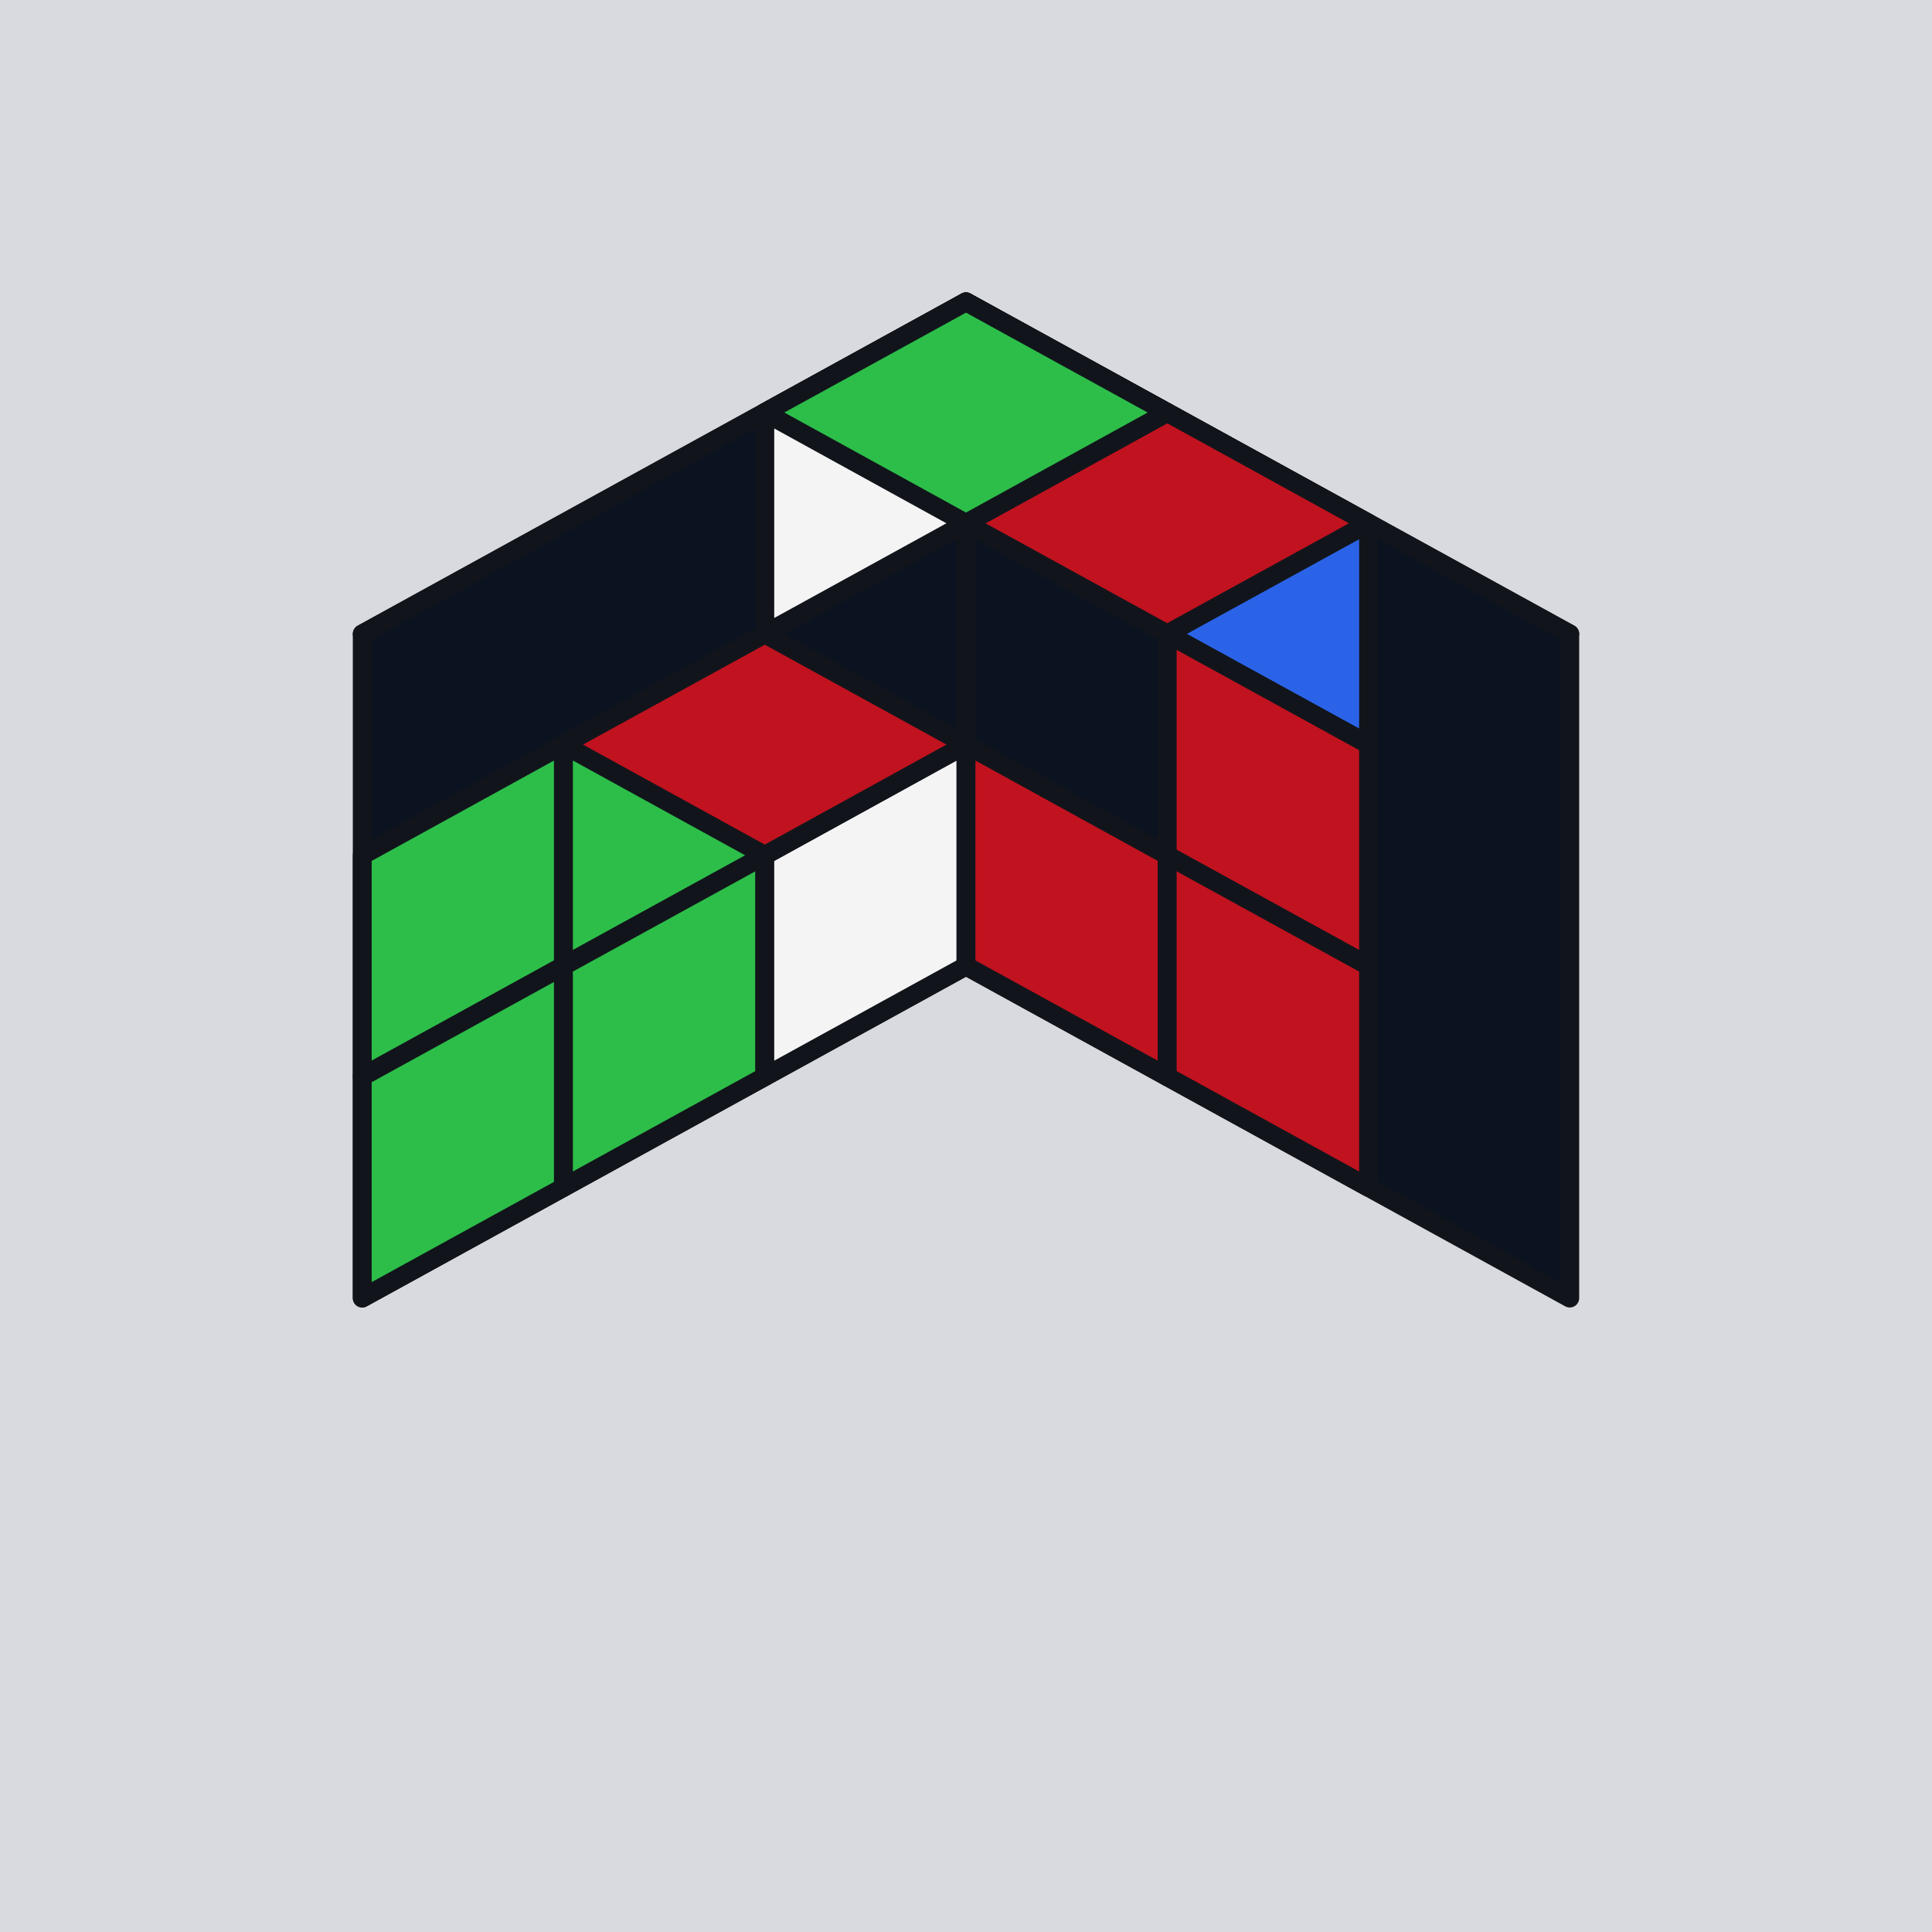
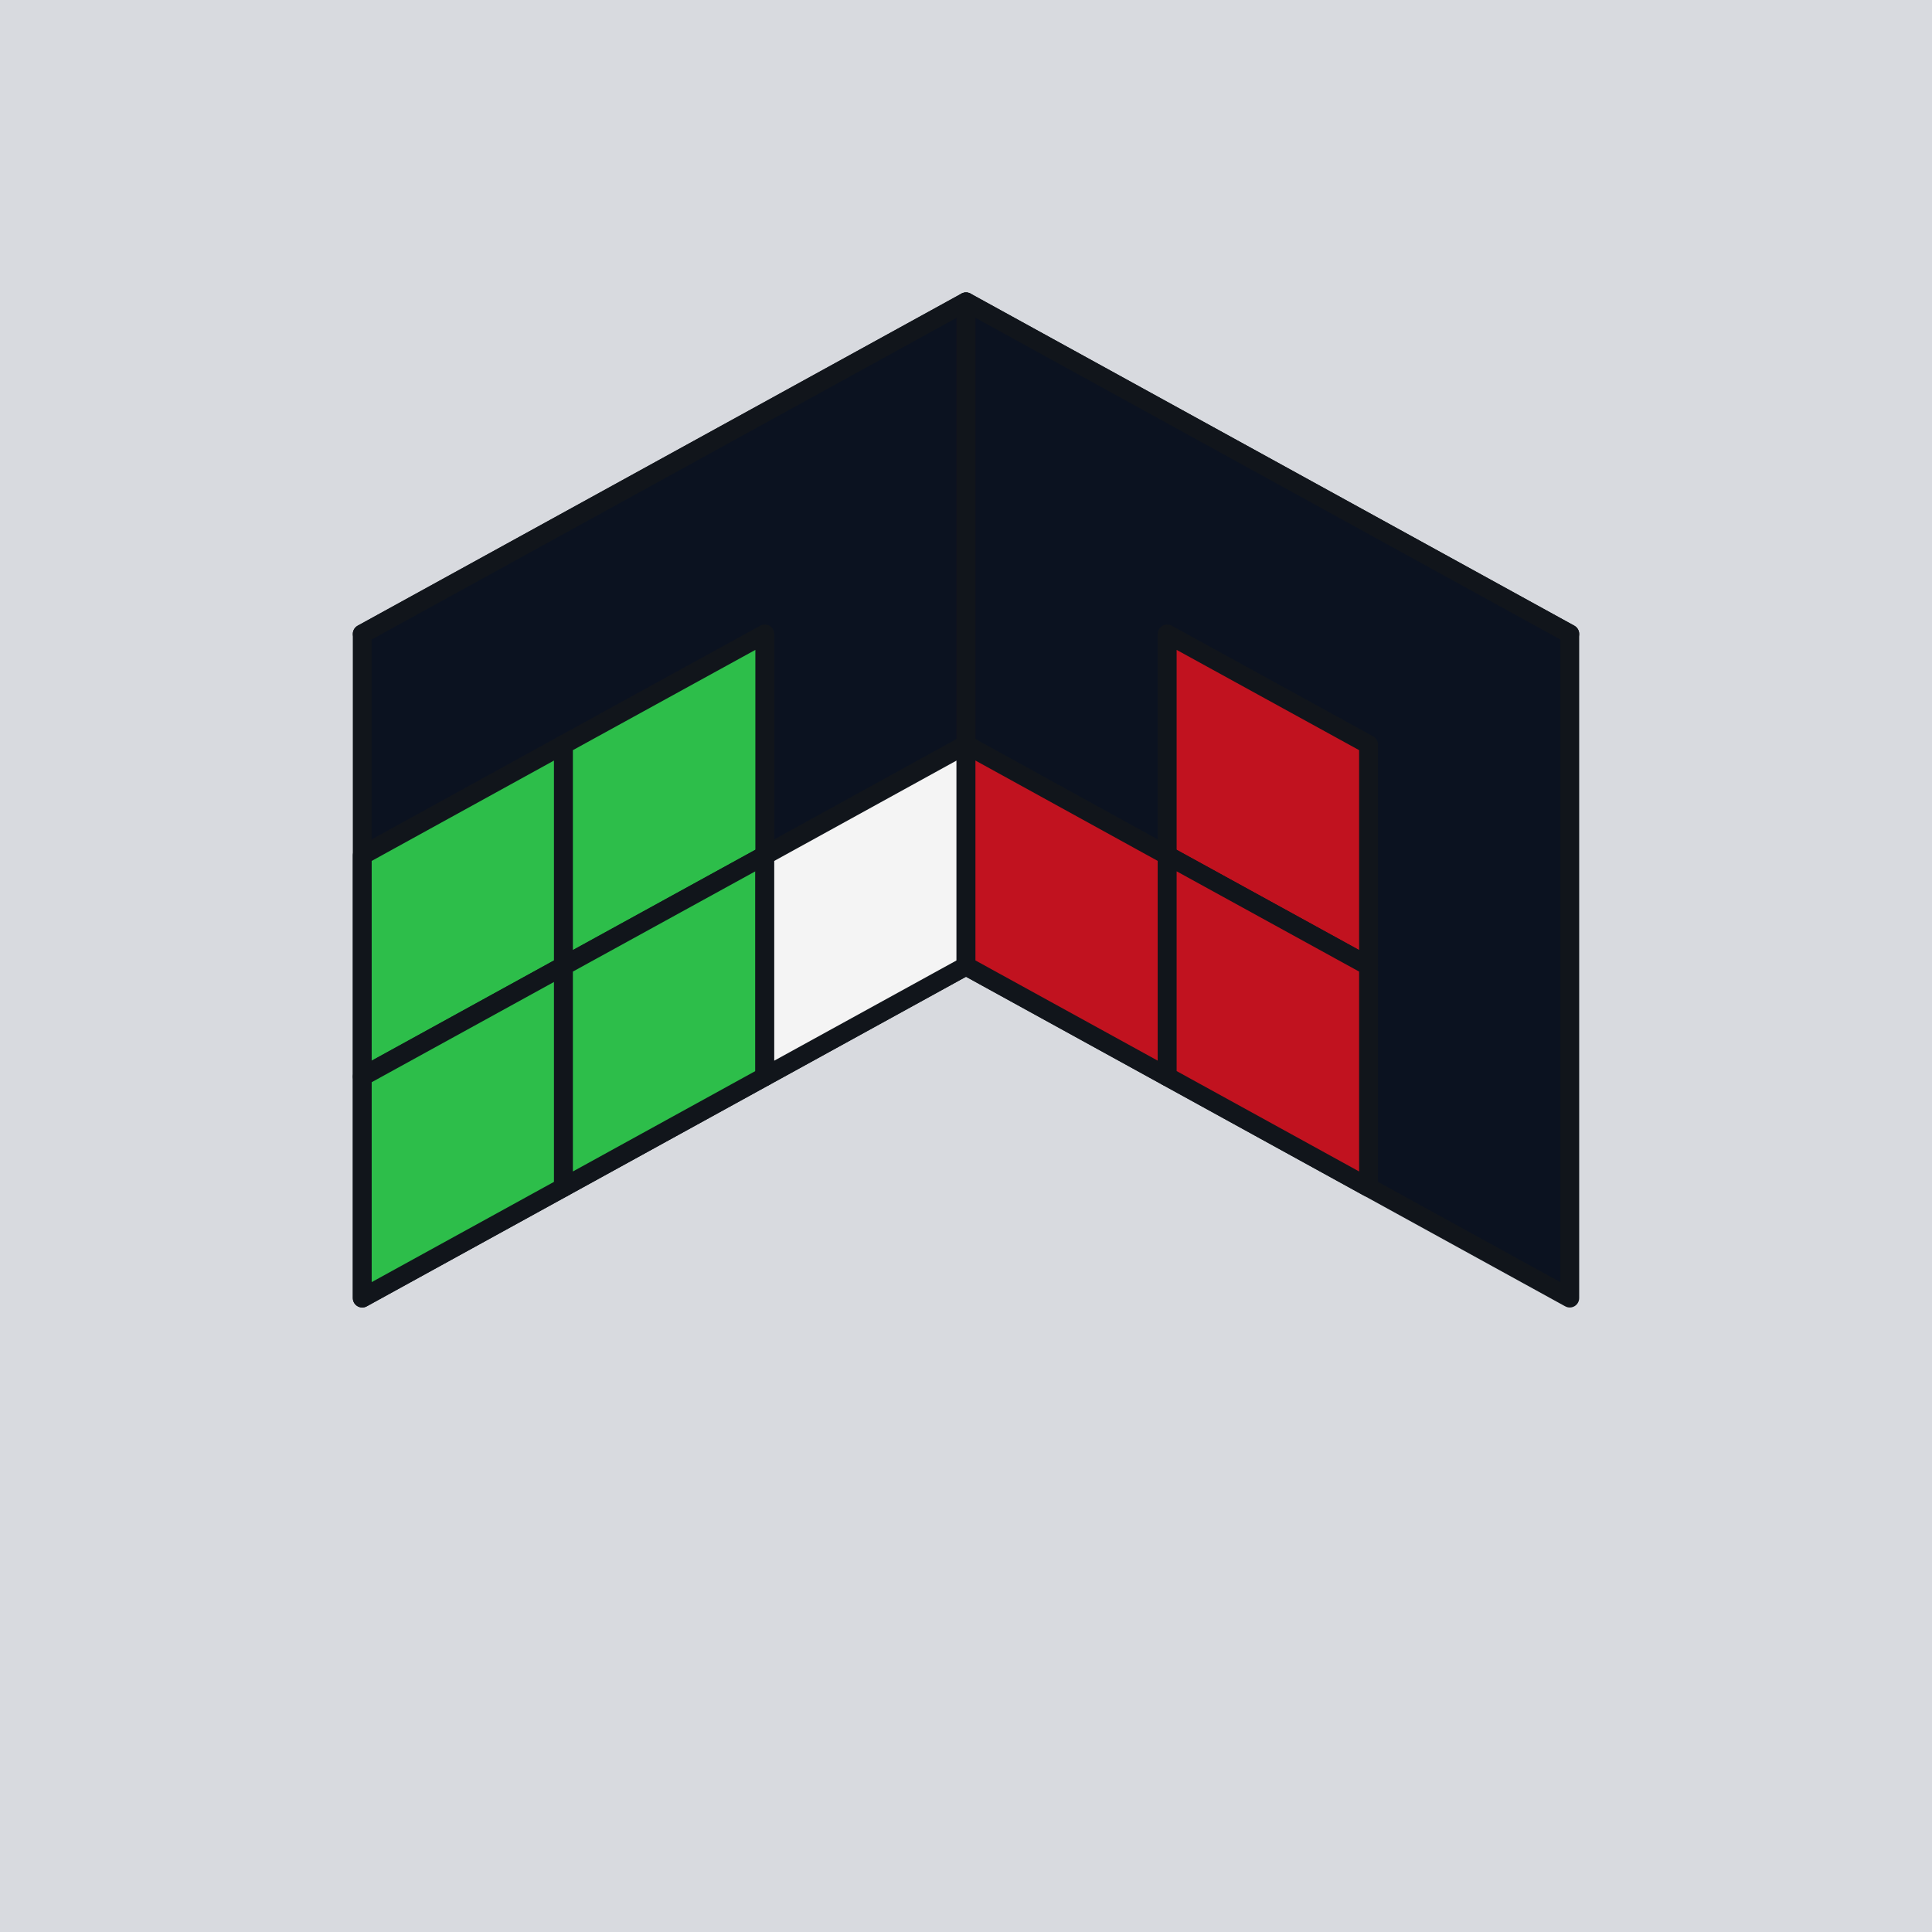
<svg xmlns="http://www.w3.org/2000/svg" viewBox="0 0 128 128">
  <rect x="0" y="0" width="128" height="128" fill="#D8DADF" />
  <polygon points="64.00,64.00 104.00,42.00 64.00,20.00 24.00,42.00" fill="#0B1220" stroke="#11151B" stroke-width="1.25" stroke-linejoin="round" />
  <polygon points="24.00,42.00 64.00,20.00 64.00,64.00 24.00,86.00" fill="#0B1220" stroke="#11151B" stroke-width="1.25" stroke-linejoin="round" />
  <polygon points="64.00,20.00 104.00,42.00 104.00,86.00 64.00,64.00" fill="#0B1220" stroke="#11151B" stroke-width="1.25" stroke-linejoin="round" />
-   <polygon points="50.67,27.33 64.00,20.00 64.00,34.67 50.67,42.00" fill="#F4F4F4" stroke="#11151B" stroke-width="1.25" stroke-linejoin="round" />
  <polygon points="24.00,56.67 37.33,49.33 37.33,64.00 24.00,71.33" fill="#2DBE4A" stroke="#11151B" stroke-width="1.25" stroke-linejoin="round" />
  <polygon points="37.33,49.33 50.67,42.00 50.67,56.67 37.33,64.00" fill="#2DBE4A" stroke="#11151B" stroke-width="1.25" stroke-linejoin="round" />
  <polygon points="24.00,71.33 37.33,64.00 37.33,78.67 24.00,86.00" fill="#2DBE4A" stroke="#11151B" stroke-width="1.25" stroke-linejoin="round" />
  <polygon points="37.33,64.00 50.67,56.67 50.67,71.33 37.33,78.67" fill="#2DBE4A" stroke="#11151B" stroke-width="1.25" stroke-linejoin="round" />
  <polygon points="50.67,56.67 64.00,49.33 64.00,64.00 50.67,71.33" fill="#F4F4F4" stroke="#11151B" stroke-width="1.25" stroke-linejoin="round" />
-   <polygon points="64.00,20.00 77.33,27.33 77.33,42.00 64.00,34.67" fill="#C1121F" stroke="#11151B" stroke-width="1.25" stroke-linejoin="round" />
-   <polygon points="77.33,27.33 90.67,34.67 90.67,49.33 77.33,42.00" fill="#2B63E8" stroke="#11151B" stroke-width="1.25" stroke-linejoin="round" />
  <polygon points="77.33,42.00 90.67,49.33 90.67,64.00 77.33,56.67" fill="#C1121F" stroke="#11151B" stroke-width="1.25" stroke-linejoin="round" />
  <polygon points="64.00,49.33 77.33,56.67 77.33,71.33 64.00,64.00" fill="#C1121F" stroke="#11151B" stroke-width="1.25" stroke-linejoin="round" />
  <polygon points="77.33,56.67 90.67,64.00 90.67,78.67 77.33,71.33" fill="#C1121F" stroke="#11151B" stroke-width="1.25" stroke-linejoin="round" />
-   <polygon points="50.67,56.67 64.00,49.33 50.67,42.00 37.33,49.33" fill="#C1121F" stroke="#11151B" stroke-width="1.25" stroke-linejoin="round" />
-   <polygon points="77.33,42.00 90.67,34.67 77.33,27.33 64.00,34.67" fill="#C1121F" stroke="#11151B" stroke-width="1.25" stroke-linejoin="round" />
-   <polygon points="64.00,34.67 77.33,27.33 64.00,20.00 50.67,27.33" fill="#2DBE4A" stroke="#11151B" stroke-width="1.25" stroke-linejoin="round" />
</svg>
